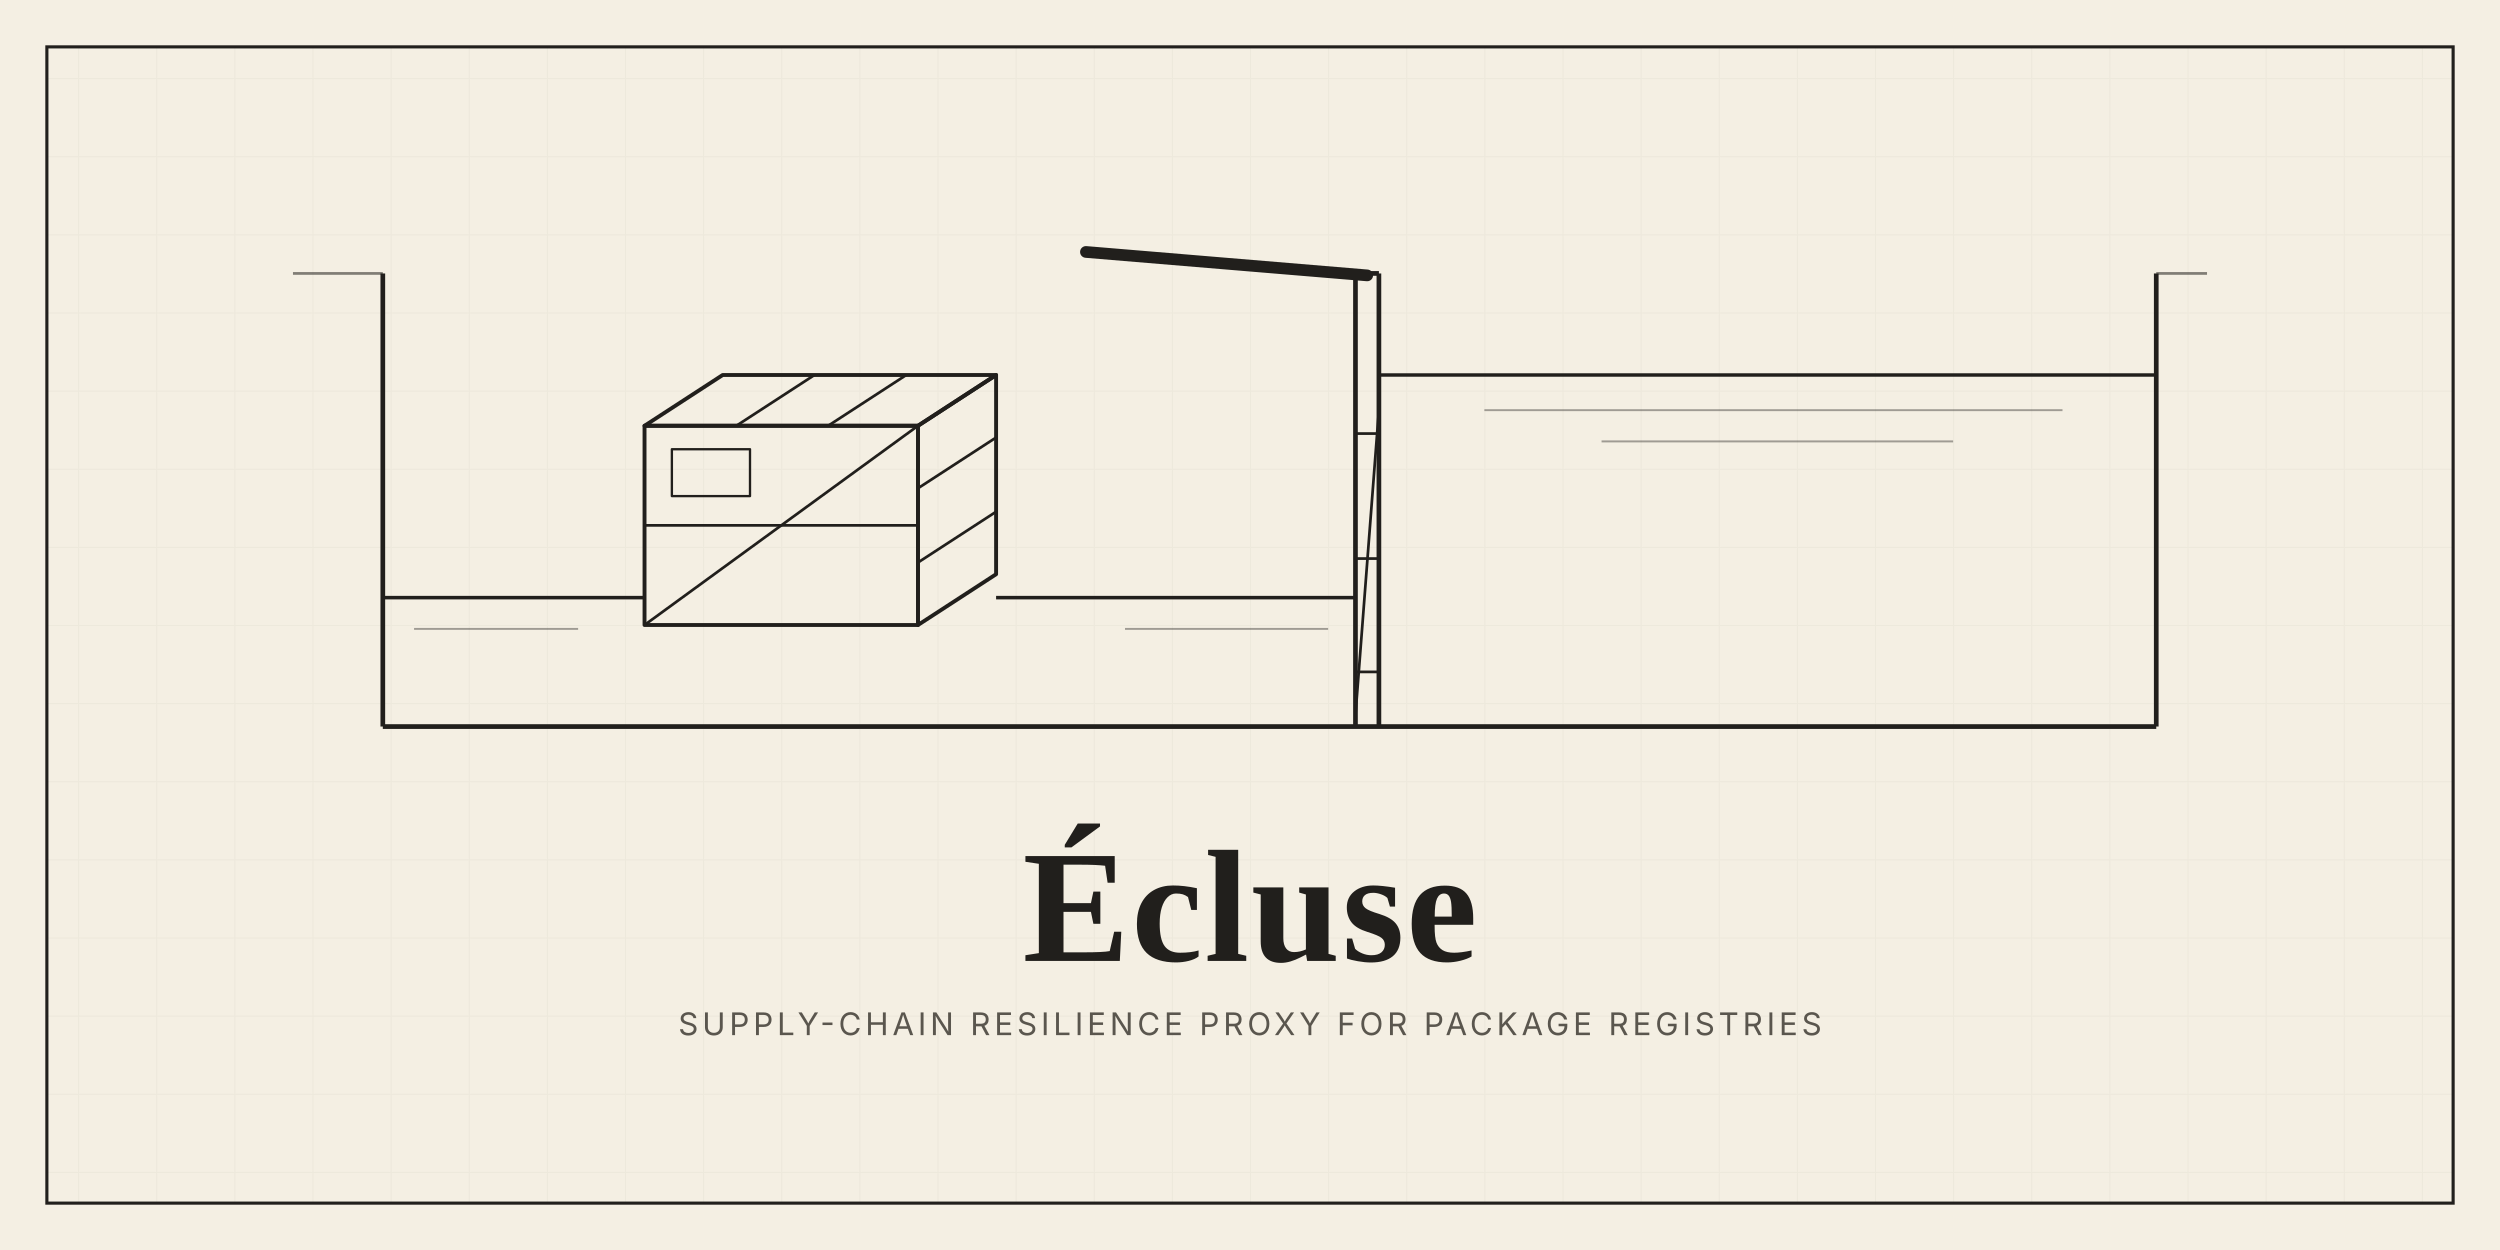
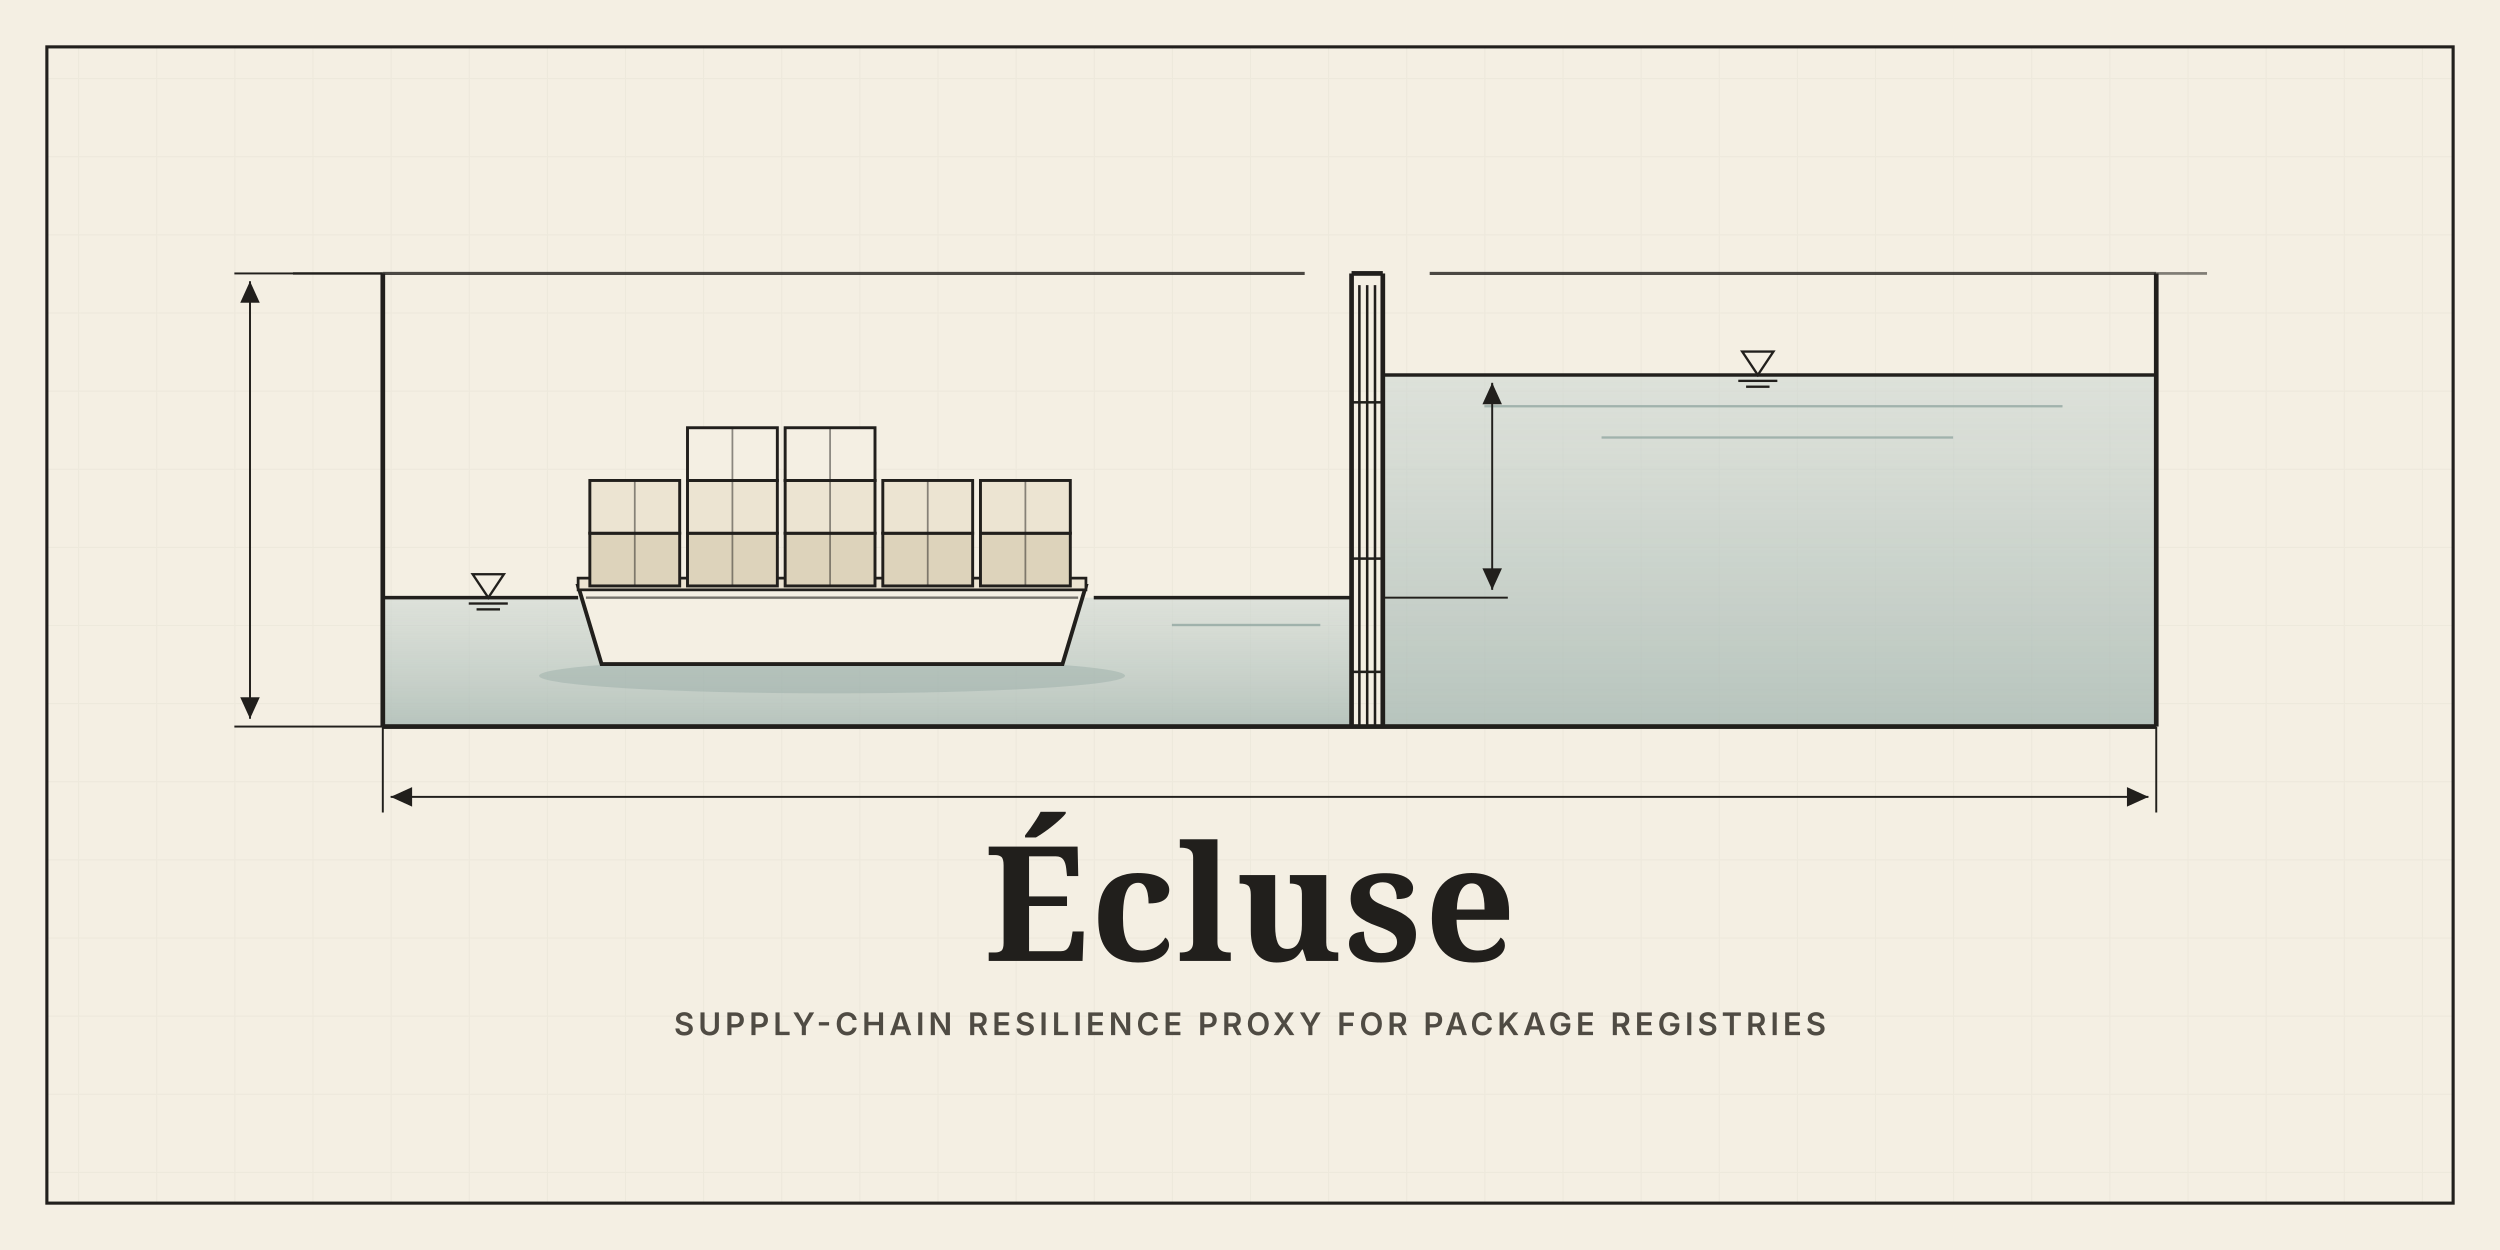
- <svg xmlns="http://www.w3.org/2000/svg" width="1280" height="640" viewBox="0 0 1280 640" role="img" aria-label="Écluse — supply-chain resilience proxy for package registries">
+ <svg xmlns="http://www.w3.org/2000/svg" width="1280" height="640" viewBox="0 0 1280 640" role="img" aria-label="Écluse">
  <defs>
    <pattern id="grid" width="40" height="40" patternUnits="userSpaceOnUse">
      <path d="M40 0 H0 V40" fill="none" stroke="#211F1C" stroke-opacity="0.035" stroke-width="1" />
+     </pattern>
+     <linearGradient id="wb" x1="0" y1="0" x2="0" y2="1">
+       <stop offset="0" stop-color="#CBD6D2" stop-opacity="0.55" />
+       <stop offset="1" stop-color="#A6B8B2" stop-opacity="0.78" />
+     </linearGradient>
+     <pattern id="hatch" width="9" height="9" patternUnits="userSpaceOnUse">
+       <line x1="0" y1="9" x2="9" y2="0" stroke="#211F1C" stroke-opacity="0.13" stroke-width="1.1" />
    </pattern>
  </defs>
  <rect width="1280" height="640" fill="#F4EFE3" />
  <rect x="24" y="24" width="1232" height="592" fill="url(#grid)" />
  <rect x="24" y="24" width="1232" height="592" fill="none" stroke="#211F1C" stroke-width="1.6" />
-   <g fill="none" stroke="#211F1C" stroke-linejoin="round">
-     <g stroke-width="1.4" stroke-opacity="0.55">
-       <line x1="150" y1="140" x2="196" y2="140" />
-       <line x1="1104" y1="140" x2="1130" y2="140" />
+   <g transform="translate(0,0)">
+     <rect x="708" y="192" width="396" height="180" fill="url(#wb)" />
+     <rect x="196" y="306" width="496" height="66" fill="url(#wb)" />
+     <g fill="none" stroke="#211F1C" stroke-linejoin="round">
+       <g stroke-width="1.4" stroke-opacity="0.55">
+         <line x1="150" y1="140" x2="196" y2="140" />
+         <line x1="1104" y1="140" x2="1130" y2="140" />
+       </g>
+       <g stroke-width="2.4">
+         <line x1="196" y1="140" x2="196" y2="372" />
+         <line x1="196" y1="372" x2="1104" y2="372" />
+         <line x1="1104" y1="140" x2="1104" y2="372" />
+       </g>
+       <g stroke-width="1.6" stroke-opacity="0.8">
+         <line x1="196" y1="140" x2="668" y2="140" />
+         <line x1="732" y1="140" x2="1104" y2="140" />
+       </g>
+       <g stroke-width="2.4">
+         <line x1="692" y1="140" x2="692" y2="372" />
+         <line x1="708" y1="140" x2="708" y2="372" />
+         <line x1="692" y1="140" x2="708" y2="140" />
+       </g>
+       <g stroke-width="1.3">
+         <line x1="696" y1="146" x2="696" y2="372" />
+         <line x1="700" y1="146" x2="700" y2="372" />
+         <line x1="704" y1="146" x2="704" y2="372" />
+         <line x1="692" y1="206" x2="708" y2="206" />
+         <line x1="692" y1="286" x2="708" y2="286" />
+         <line x1="692" y1="344" x2="708" y2="344" />
+       </g>
+       <g stroke-width="1.8">
+         <line x1="708" y1="192" x2="1104" y2="192" />
+         <line x1="196" y1="306" x2="296" y2="306" />
+         <line x1="560" y1="306" x2="692" y2="306" />
+       </g>
+       <g stroke="#8AA09B" stroke-width="1.2" stroke-opacity="0.7">
+         <line x1="760" y1="208" x2="1056" y2="208" />
+         <line x1="820" y1="224" x2="1000" y2="224" />
+         <line x1="600" y1="320" x2="676" y2="320" />
+       </g>
    </g>
-     <g stroke-width="2.4">
-       <line x1="196" y1="140" x2="196" y2="372" />
-       <line x1="196" y1="372" x2="1104" y2="372" />
-       <line x1="1104" y1="140" x2="1104" y2="372" />
+     <ellipse cx="426" cy="346" rx="150" ry="9" fill="#8AA09B" fill-opacity="0.35" />
+     <path d="M296 300 L556 300 L544 340 L308 340 Z" fill="#F4EFE3" stroke="#211F1C" stroke-width="2" />
+     <line x1="300" y1="306" x2="552" y2="306" stroke="#211F1C" stroke-width="1.2" stroke-opacity="0.6" />
+     <rect x="296" y="296" width="260" height="6" fill="#ECE4D2" stroke="#211F1C" stroke-width="1.4" />
+     <g stroke="#211F1C" stroke-width="1.5">
+       <rect x="302" y="273" width="46" height="27" fill="#DDD3BB" />
+       <rect x="302" y="246" width="46" height="27" fill="#ECE4D2" />
+       <rect x="352" y="273" width="46" height="27" fill="#DDD3BB" />
+       <rect x="352" y="246" width="46" height="27" fill="#ECE4D2" />
+       <rect x="352" y="219" width="46" height="27" fill="#F4EFE3" />
+       <rect x="402" y="273" width="46" height="27" fill="#DDD3BB" />
+       <rect x="402" y="246" width="46" height="27" fill="#ECE4D2" />
+       <rect x="402" y="219" width="46" height="27" fill="#F4EFE3" />
+       <rect x="452" y="273" width="46" height="27" fill="#DDD3BB" />
+       <rect x="452" y="246" width="46" height="27" fill="#ECE4D2" />
+       <rect x="502" y="273" width="46" height="27" fill="#DDD3BB" />
+       <rect x="502" y="246" width="46" height="27" fill="#ECE4D2" />
    </g>
-     <g stroke-width="2.4">
-       <line x1="694" y1="140" x2="694" y2="372" />
-       <line x1="706" y1="140" x2="706" y2="372" />
-       <line x1="694" y1="140" x2="706" y2="140" />
+     <g stroke="#211F1C" stroke-width="0.9" stroke-opacity="0.5">
+       <line x1="325" y1="246" x2="325" y2="300" />
+       <line x1="375" y1="219" x2="375" y2="300" />
+       <line x1="425" y1="219" x2="425" y2="300" />
+       <line x1="475" y1="246" x2="475" y2="300" />
+       <line x1="525" y1="246" x2="525" y2="300" />
    </g>
-     <g stroke-width="1.4">
-       <line x1="694" y1="222" x2="706" y2="222" />
-       <line x1="694" y1="286" x2="706" y2="286" />
-       <line x1="694" y1="344" x2="706" y2="344" />
-       <line x1="694" y1="366" x2="706" y2="210" />
+     <g stroke="#211F1C" stroke-width="1" fill="none">
+       <line x1="196" y1="140" x2="120" y2="140" />
+       <line x1="196" y1="372" x2="120" y2="372" />
+       <line x1="128" y1="144" x2="128" y2="368" />
+       <line x1="708" y1="192" x2="772" y2="192" />
+       <line x1="708" y1="306" x2="772" y2="306" />
+       <line x1="764" y1="196" x2="764" y2="302" />
+       <line x1="196" y1="372" x2="196" y2="416" />
+       <line x1="1104" y1="372" x2="1104" y2="416" />
+       <line x1="200" y1="408" x2="1100" y2="408" />
    </g>
-     <line x1="700" y1="141" x2="556" y2="129" stroke-width="6" stroke-linecap="round" />
-     <g stroke-width="1.8">
-       <line x1="706" y1="192" x2="1104" y2="192" />
-       <line x1="196" y1="306" x2="330" y2="306" />
-       <line x1="510" y1="306" x2="694" y2="306" />
+     <g>
+       <polygon points="128,144 123,155 133,155" fill="#211F1C" stroke="none" />
+       <polygon points="128,368 123,357 133,357" fill="#211F1C" stroke="none" />
+       <polygon points="764,196 759,207 769,207" fill="#211F1C" stroke="none" />
+       <polygon points="764,302 759,291 769,291" fill="#211F1C" stroke="none" />
+       <polygon points="200,408 211,403 211,413" fill="#211F1C" stroke="none" />
+       <polygon points="1100,408 1089,403 1089,413" fill="#211F1C" stroke="none" />
    </g>
-     <g stroke-width="1" stroke-opacity="0.4">
-       <line x1="760" y1="210" x2="1056" y2="210" />
-       <line x1="820" y1="226" x2="1000" y2="226" />
-       <line x1="212" y1="322" x2="296" y2="322" />
-       <line x1="576" y1="322" x2="680" y2="322" />
+     <g stroke="#211F1C" stroke-width="1.2" fill="none">
+       <polygon points="892,180 908,180 900,192" fill="#F4EFE3" />
+       <line x1="890" y1="195" x2="910" y2="195" />
+       <line x1="894" y1="198" x2="906" y2="198" />
    </g>
-     <g stroke-width="2">
-       <path d="M330 218 L470 218 L510 192 L370 192 Z" />
-       <path d="M470 218 L510 192 L510 294 L470 320 Z" />
-       <path d="M330 218 L470 218 L470 320 L330 320 Z" />
+     <g stroke="#211F1C" stroke-width="1.2" fill="none">
+       <polygon points="242,294 258,294 250,306" fill="#F4EFE3" />
+       <line x1="240" y1="309" x2="260" y2="309" />
+       <line x1="244" y1="312" x2="256" y2="312" />
    </g>
-     <g stroke-width="1.4">
-       <line x1="330" y1="320" x2="470" y2="218" />
-       <line x1="330" y1="269" x2="470" y2="269" />
-       <line x1="377" y1="218" x2="417" y2="192" />
-       <line x1="424" y1="218" x2="464" y2="192" />
-       <line x1="470" y1="250" x2="510" y2="224" />
-       <line x1="470" y1="288" x2="510" y2="262" />
-     </g>
-     <rect x="344" y="230" width="40" height="24" stroke-width="1.2" />
+     <text x="640" y="492" text-anchor="middle" font-family="'EB Garamond','Cormorant Garamond',Georgia,serif" font-size="82" font-weight="600" letter-spacing="1" fill="#211F1C">Écluse</text>
+     <text x="640" y="530" text-anchor="middle" font-family="Inter,Helvetica,Arial,sans-serif" font-size="16" font-weight="600" letter-spacing="2" fill="#4F4B43">SUPPLY-CHAIN RESILIENCE PROXY FOR PACKAGE REGISTRIES</text>
  </g>
-   <text x="640" y="492" text-anchor="middle" font-family="'EB Garamond','Cormorant Garamond',Georgia,'Times New Roman',serif" font-size="82" font-weight="600" letter-spacing="1" fill="#211F1C">Écluse</text>
-   <text x="640" y="530" text-anchor="middle" font-family="'Inter','Helvetica Neue',Arial,sans-serif" font-size="16" letter-spacing="2" fill="#5A564E">SUPPLY-CHAIN RESILIENCE PROXY FOR PACKAGE REGISTRIES</text>
</svg>
